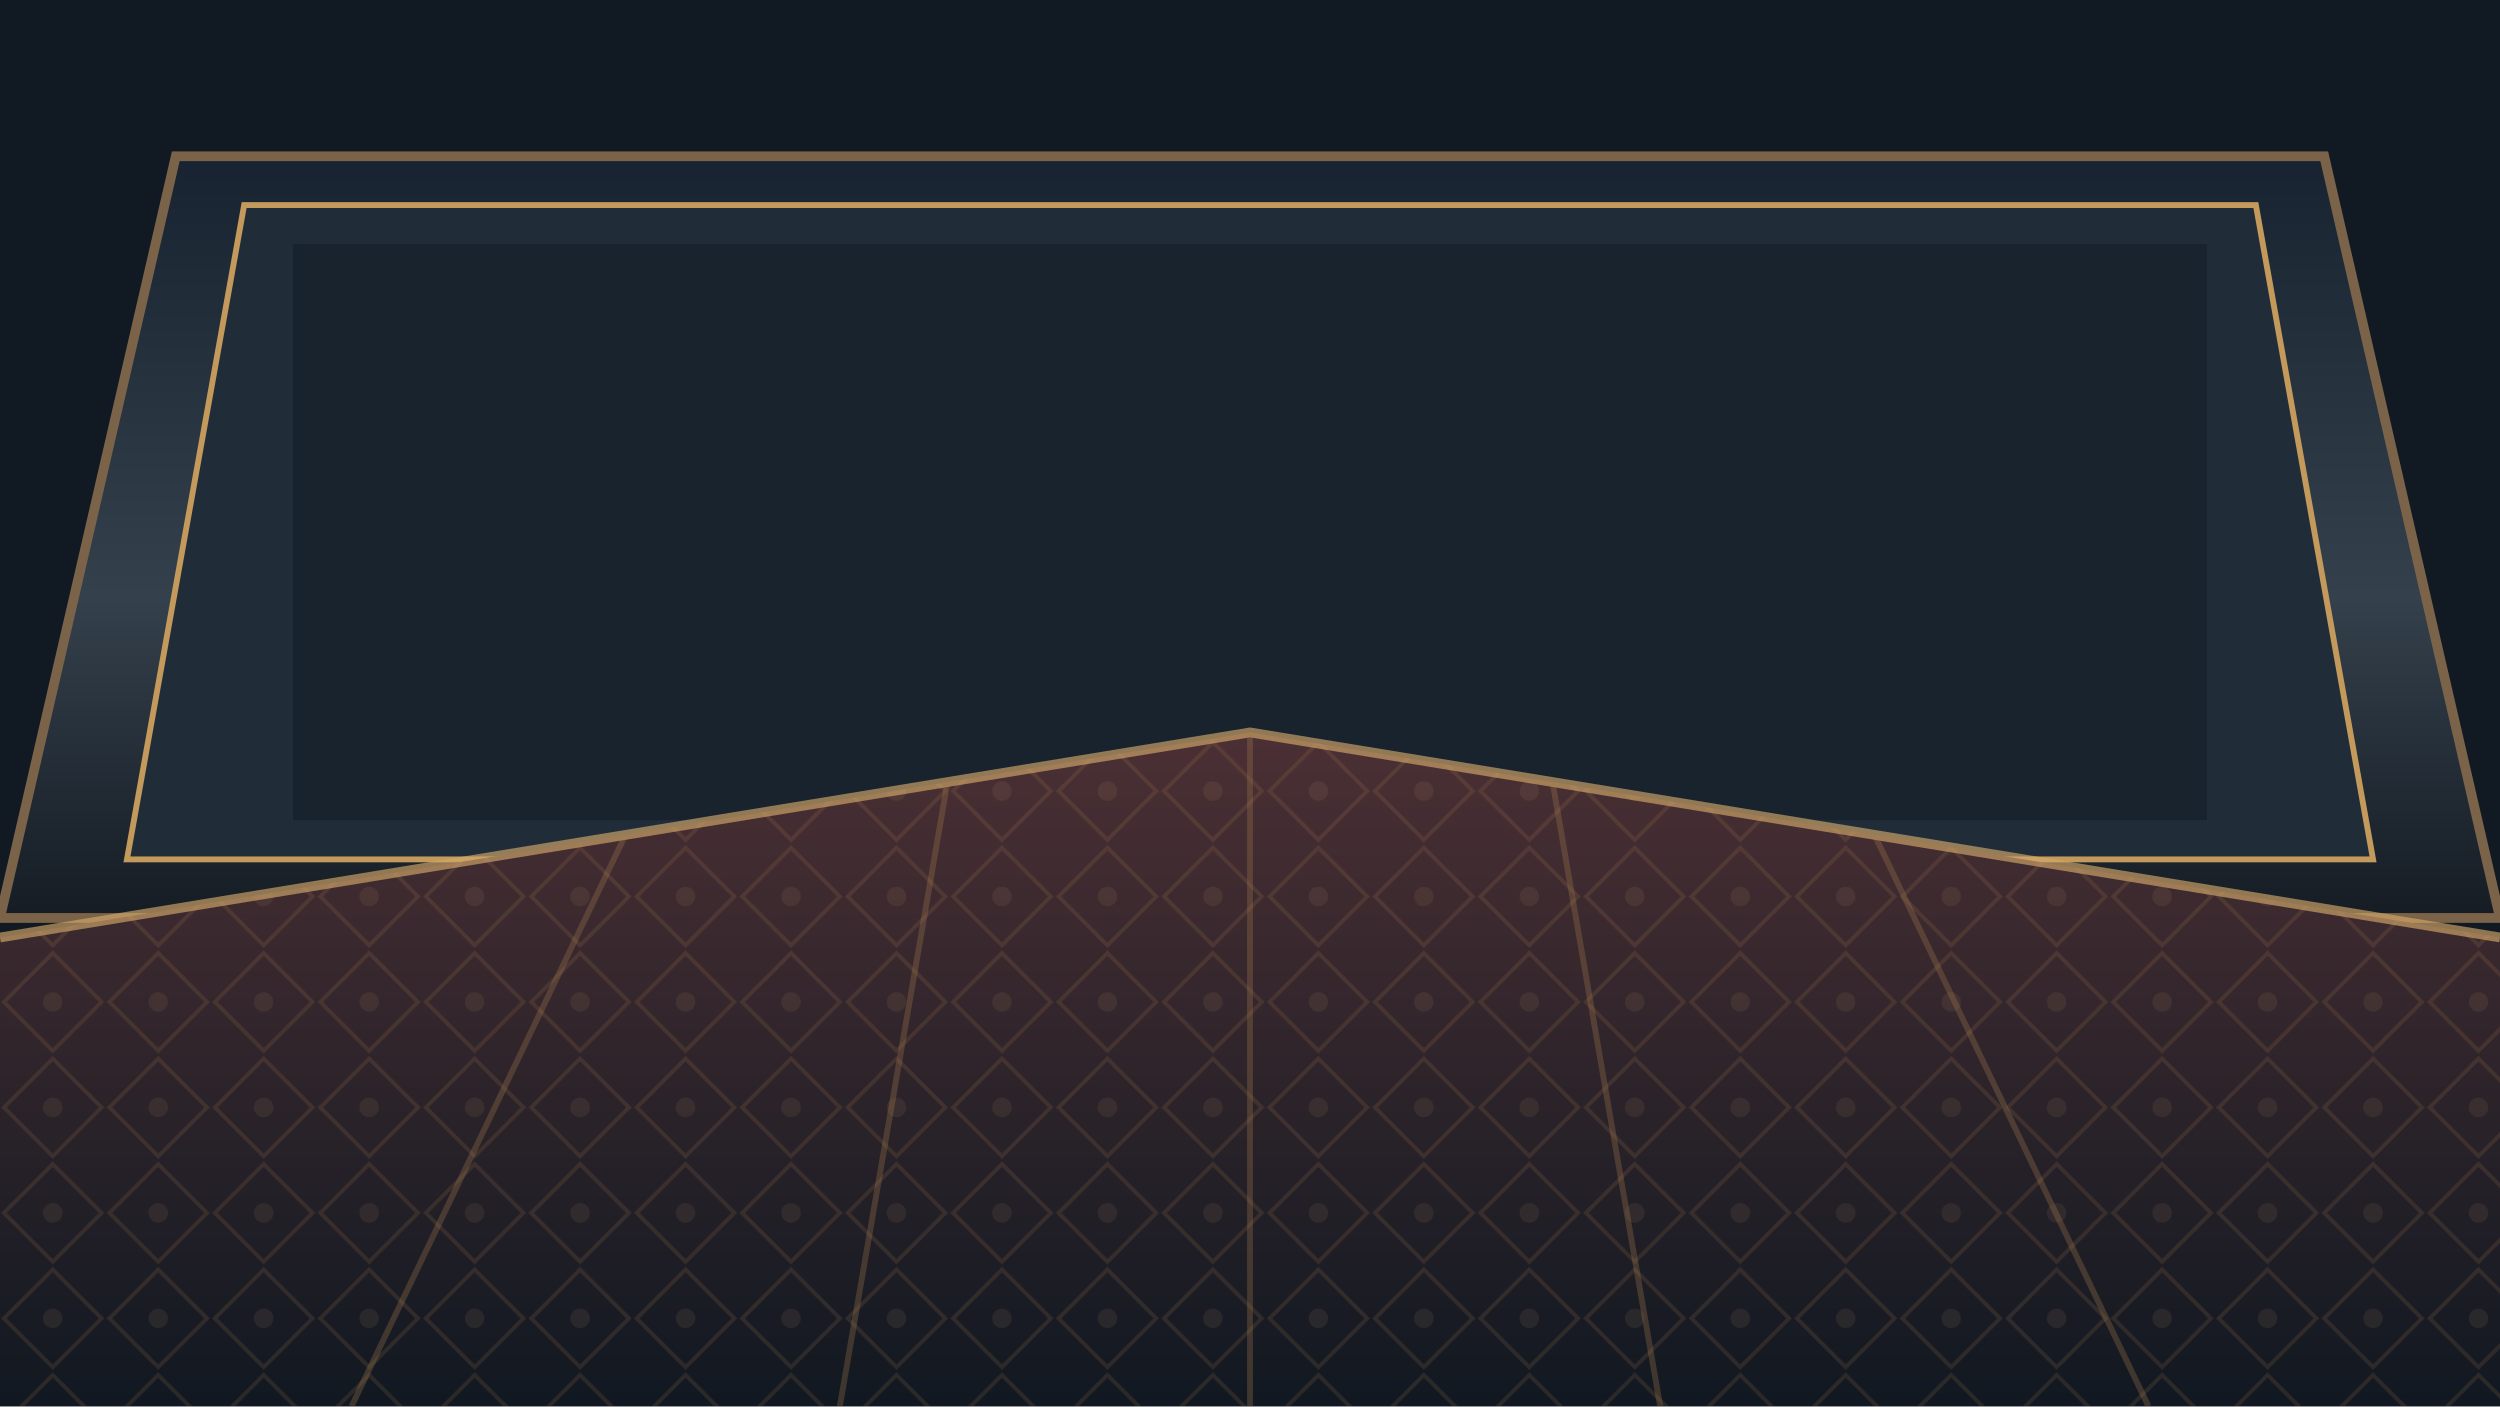
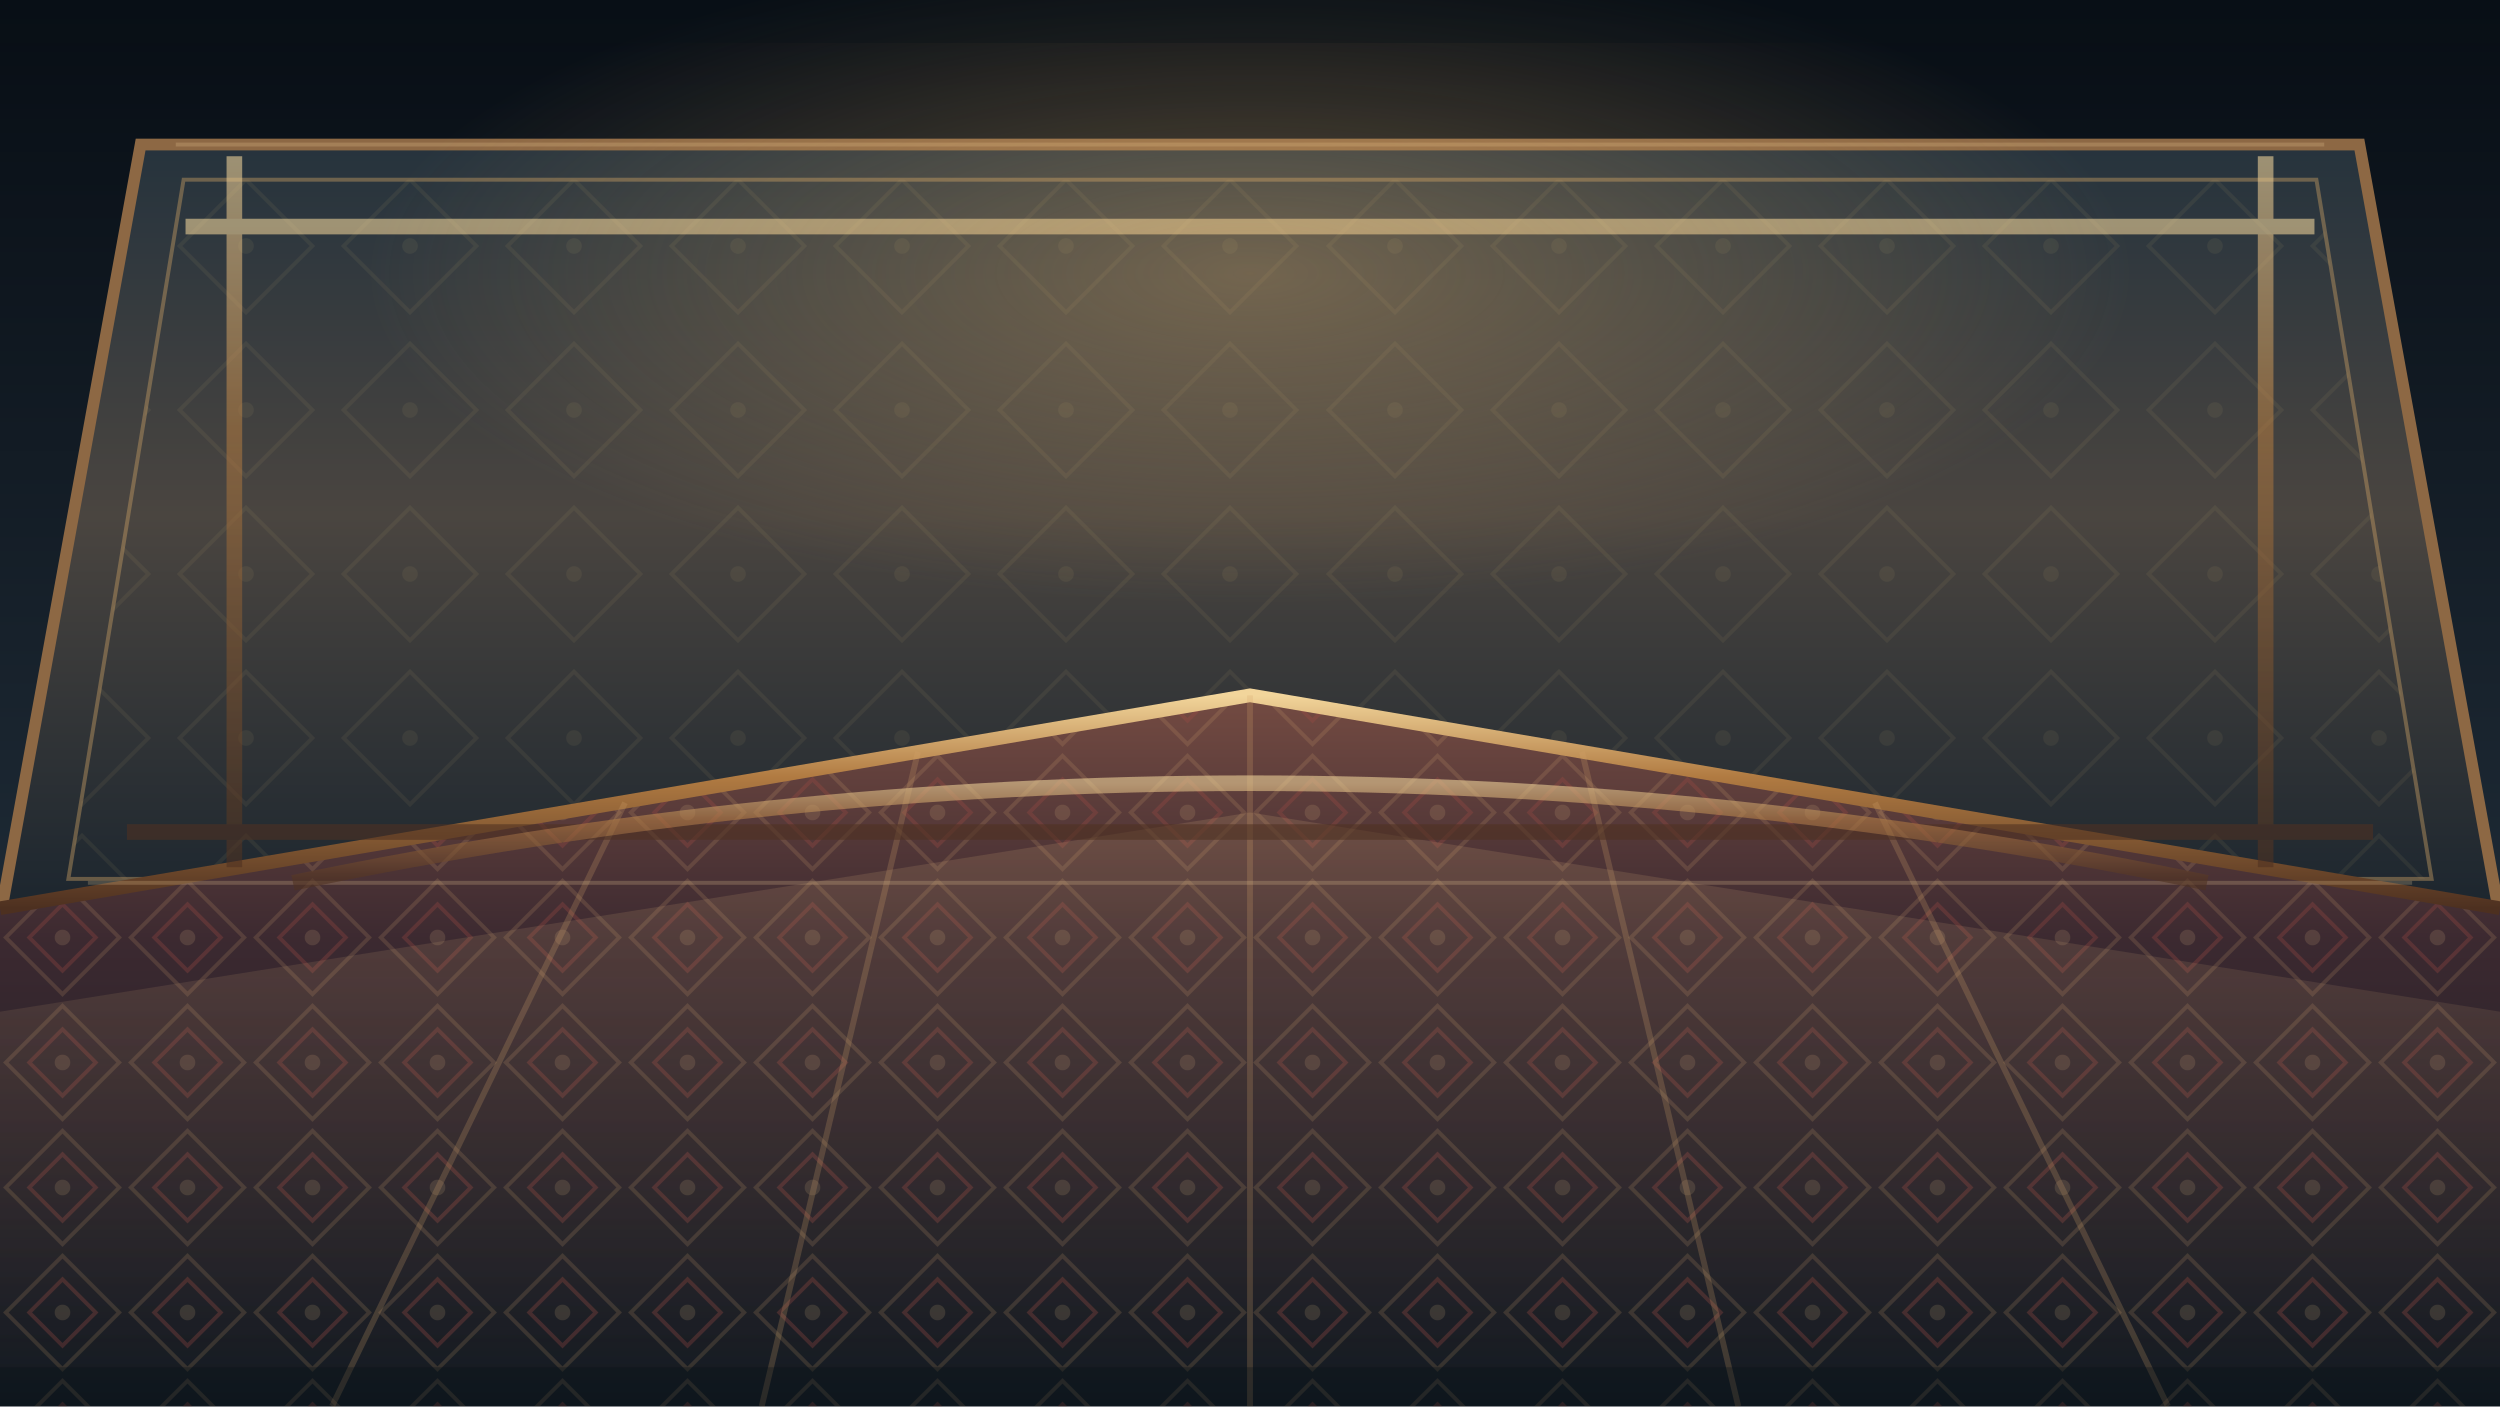
<svg xmlns="http://www.w3.org/2000/svg" viewBox="0 0 1280 720">
  <defs>
+     <linearGradient id="ceiling" x2="0" y2="1">
+       <stop stop-color="#080e15" />
+       <stop offset="1" stop-color="#1d2934" />
+     </linearGradient>
    <linearGradient id="wall" x2="0" y2="1">
-       <stop stop-color="#172330" />
-       <stop offset=".58" stop-color="#34404b" />
-       <stop offset="1" stop-color="#151c24" />
+       <stop stop-color="#26333d" />
+       <stop offset=".48" stop-color="#4a4540" />
+       <stop offset="1" stop-color="#1b252e" />
    </linearGradient>
    <linearGradient id="floor" x2="0" y2="1">
-       <stop stop-color="#4b3034" />
-       <stop offset="1" stop-color="#111821" />
+       <stop stop-color="#744b42" />
+       <stop offset=".35" stop-color="#3b2930" />
+       <stop offset="1" stop-color="#101820" />
    </linearGradient>
-     <linearGradient id="gold" x2="0" y2="1">
-       <stop stop-color="#f4d18a" />
-       <stop offset=".45" stop-color="#9d6c35" />
-       <stop offset="1" stop-color="#4e3420" />
+     <linearGradient id="brass" x2="0" y2="1">
+       <stop stop-color="#f2d59b" />
+       <stop offset=".38" stop-color="#b17b42" />
+       <stop offset="1" stop-color="#4d3020" />
    </linearGradient>
-     <linearGradient id="glass" x2="0" y2="1">
-       <stop stop-color="#8296a5" stop-opacity=".5" />
-       <stop offset="1" stop-color="#15202b" stop-opacity=".9" />
+     <linearGradient id="velvet" x2="0" y2="1">
+       <stop stop-color="#7b2633" />
+       <stop offset="1" stop-color="#260e19" />
    </linearGradient>
-     <radialGradient id="lamp">
-       <stop stop-color="#ffe8ae" stop-opacity=".9" />
-       <stop offset="1" stop-color="#e9ad58" stop-opacity="0" />
+     <radialGradient id="ceilingGlow">
+       <stop stop-color="#eab66e" stop-opacity=".35" />
+       <stop offset="1" stop-color="#eab66e" stop-opacity="0" />
    </radialGradient>
-     <pattern id="carpet" width="54" height="54" patternUnits="userSpaceOnUse">
-       <path d="M27 2 52 27 27 52 2 27Z" fill="none" stroke="#c18a53" stroke-opacity=".2" stroke-width="2" />
-       <circle cx="27" cy="27" r="5" fill="#d9ad72" fill-opacity=".12" />
+     <pattern id="wallpaper" width="84" height="84" patternUnits="userSpaceOnUse">
+       <path d="M42 8 76 42 42 76 8 42Z" fill="none" stroke="#d3b17a" stroke-opacity=".08" stroke-width="2" />
+       <circle cx="42" cy="42" r="4" fill="#d3b17a" fill-opacity=".08" />
    </pattern>
-     <filter id="shadow">
-       <feGaussianBlur stdDeviation="12" />
-     </filter>
+     <pattern id="carpet" width="64" height="64" patternUnits="userSpaceOnUse">
+       <path d="M32 3 61 32 32 61 3 32Z" fill="none" stroke="#d3a56e" stroke-opacity=".2" stroke-width="2" />
+       <path d="M32 15 49 32 32 49 15 32Z" fill="none" stroke="#a04c43" stroke-opacity=".35" stroke-width="2" />
+       <circle cx="32" cy="32" r="4" fill="#e0bc82" fill-opacity=".18" />
+     </pattern>
+     <linearGradient id="floorSheen" x2="0" y2="1">
+       <stop stop-color="#e6bb81" stop-opacity=".16" />
+       <stop offset="1" stop-color="#e6bb81" stop-opacity="0" />
+     </linearGradient>
  </defs>
-   <rect width="1280" height="720" fill="#0c121a" />
-   <path d="M0 0H1280V480L640 390 0 480Z" fill="#111923" />
-   <path d="M90 80H1190L1280 470H0Z" fill="url(#wall)" stroke="#7a6348" stroke-width="5" />
-   <path d="M125 105H1155L1215 440H65Z" fill="#202d39" stroke="#c39a5c" stroke-width="3" />
-   <path d="M150 125H1130V420H150Z" fill="#18232e" />
-   <path d="M0 480 640 375 1280 480V720H0Z" fill="url(#floor)" />
-   <path d="M0 480 640 375 1280 480V720H0Z" fill="url(#carpet)" opacity=".75" />
-   <path d="M0 480 640 375 1280 480" fill="none" stroke="#d2a86a" stroke-opacity=".65" stroke-width="5" />
-   <path d="M640 375V720M320 428 180 720M960 428 1100 720M485 401 430 720M795 401 850 720" stroke="#a97b4d" stroke-opacity=".3" stroke-width="3" />
+   <rect width="1280" height="720" fill="#080e14" />
+   <path d="M0 0H1280V462L640 360 0 462Z" fill="url(#ceiling)" />
+   <path d="M72 74H1208L1280 470H0Z" fill="url(#wall)" stroke="#8d6844" stroke-width="6" />
+   <path d="M94 92H1186L1245 450H35Z" fill="url(#wallpaper)" stroke="#c19a63" stroke-opacity=".45" stroke-width="2" />
+   <path d="M0 465 640 356 1280 465V720H0Z" fill="url(#floor)" />
+   <path d="M0 465 640 356 1280 465V720H0Z" fill="url(#carpet)" opacity=".85" />
+   <path d="M0 465 640 356 1280 465" fill="none" stroke="url(#brass)" stroke-width="7" />
+   <path d="M640 356V720M320 411 170 720M960 411 1110 720M470 385 390 720M810 385 890 720" stroke="#d4a36b" stroke-opacity=".23" stroke-width="3" />
+   <path d="M0 518 640 416 1280 518V720H0Z" fill="url(#floorSheen)" />
+   <path d="M90 74H1190M45 452H1235" stroke="#f0d39a" stroke-opacity=".22" stroke-width="2" />
+   <g fill="none" stroke="url(#brass)" stroke-width="8" opacity=".58">
+     <path d="M120 80V444M1160 80V444" />
+     <path d="M95 116H1185M65 426H1215" />
+     <path d="M150 452Q640 350 1130 452" />
+   </g>
+   <ellipse cx="640" cy="140" rx="450" ry="170" fill="url(#ceilingGlow)" />
+   <g fill="#0a1017" opacity=".35">
+     <path d="M0 0H1280V22H0Z" />
+     <path d="M0 700H1280V720H0Z" />
+   </g>
</svg>
